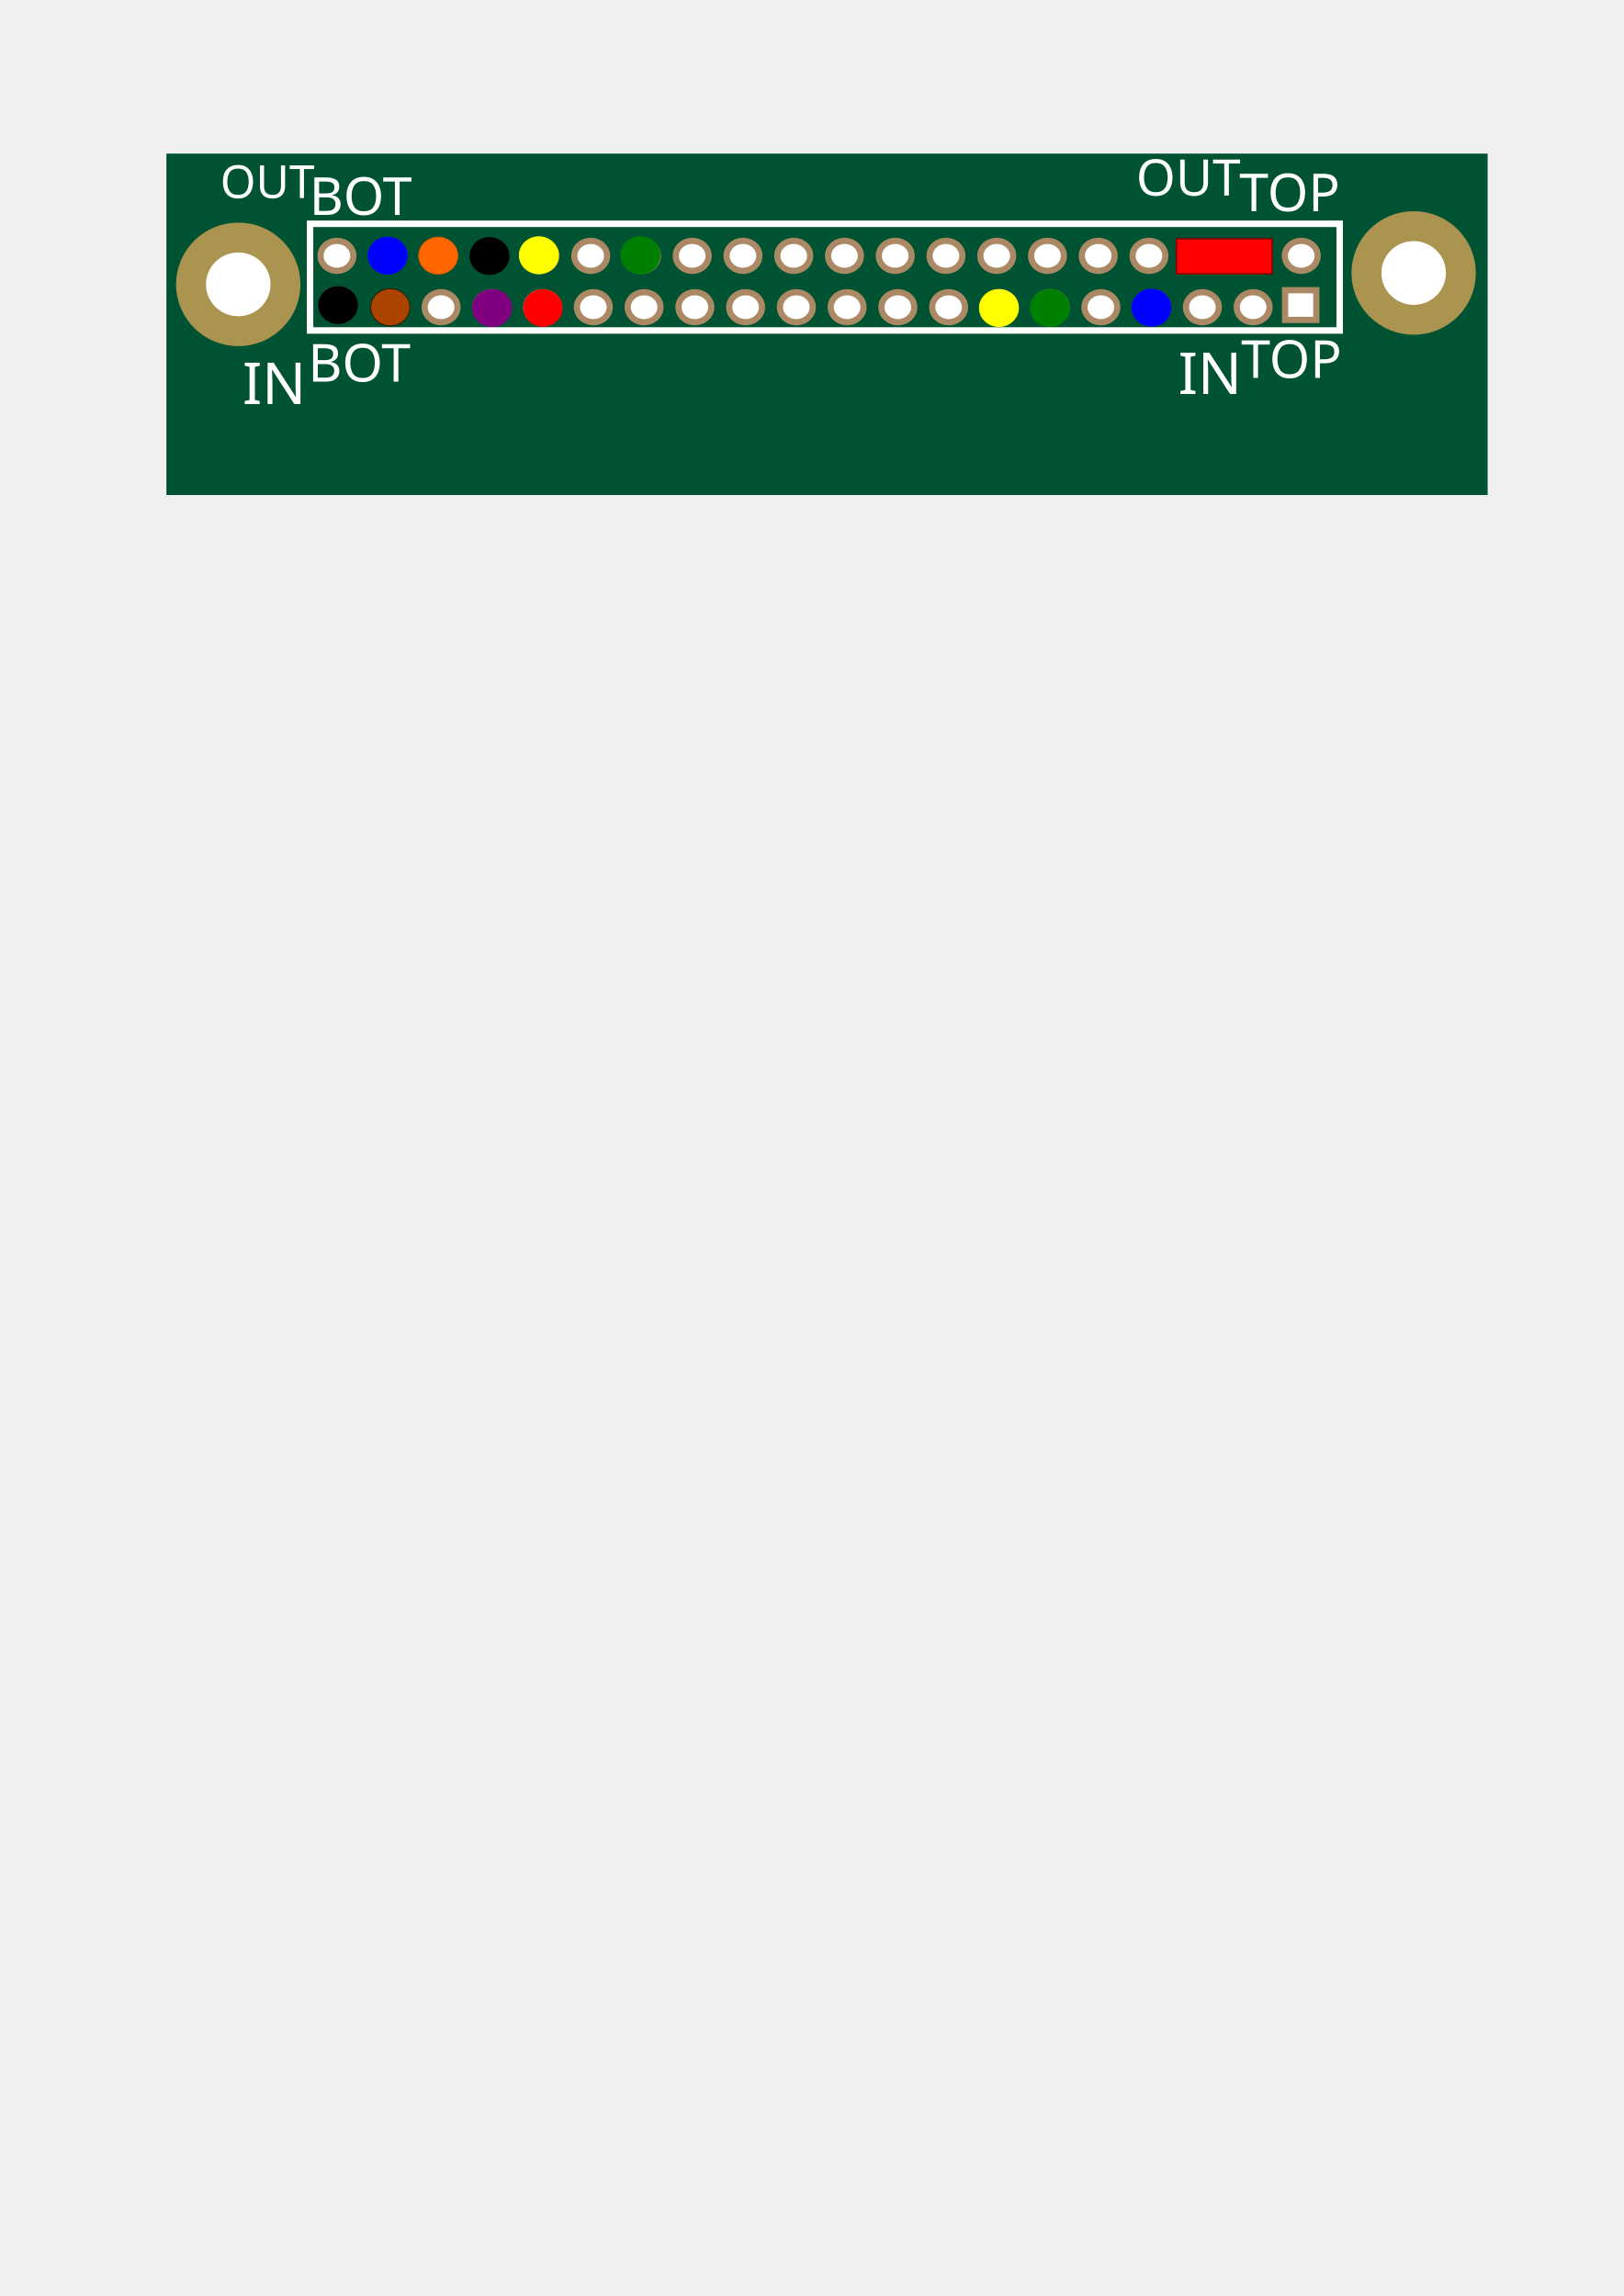
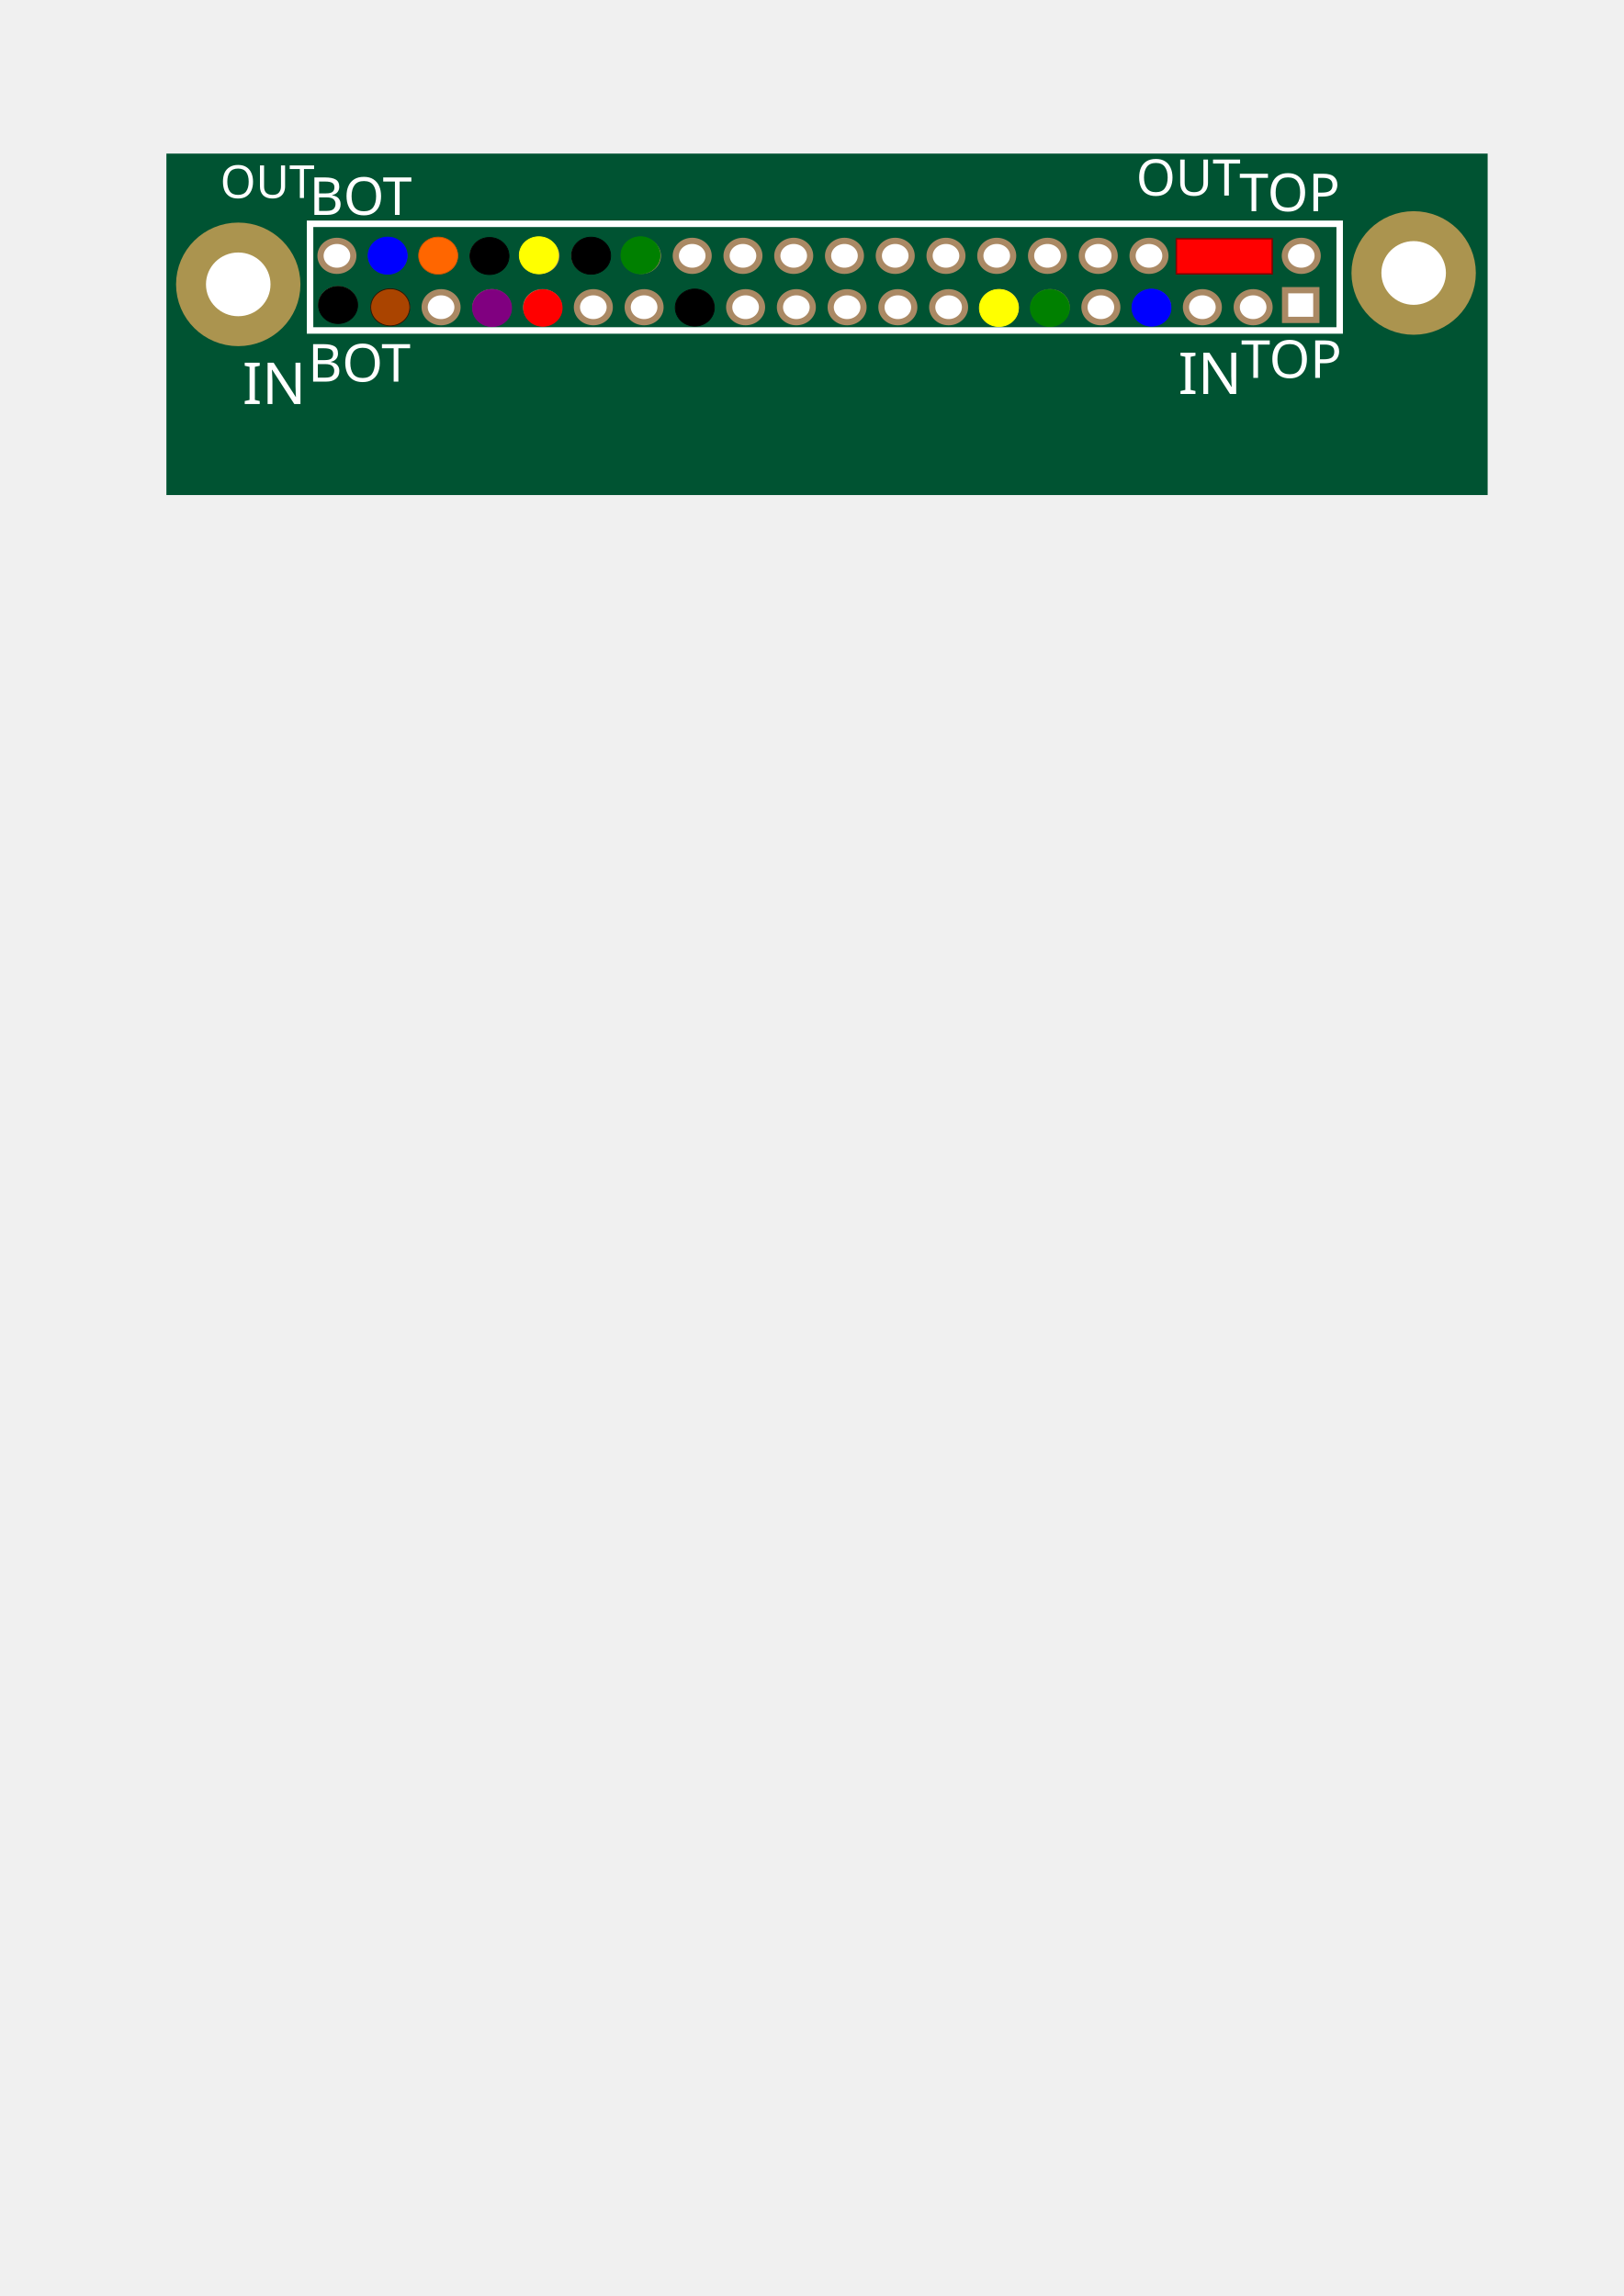
<svg xmlns="http://www.w3.org/2000/svg" xmlns:xlink="http://www.w3.org/1999/xlink" width="210mm" height="297mm" viewBox="0 0 210 297" version="1.1" id="svg8">
  <defs id="defs2">
    <linearGradient id="linearGradient3566">
      <stop style="stop-color:#f0f0ec;stop-opacity:1;" offset="0" id="stop3568" />
      <stop style="stop-color:#babab7;stop-opacity:1;" offset="1" id="stop3570" />
    </linearGradient>
    <linearGradient id="linearGradient4966">
      <stop style="stop-color:#00dea5;stop-opacity:1;" offset="0" id="stop4968" />
      <stop style="stop-color:#00f8b9;stop-opacity:1;" offset="1" id="stop4970" />
    </linearGradient>
    <linearGradient id="linearGradient4907">
      <stop id="stop4909" offset="0" style="stop-color:#8d8d8c;stop-opacity:1" />
      <stop style="stop-color:#f6f6f4;stop-opacity:1" offset="0.254" id="stop4911" />
      <stop id="stop4913" offset="1" style="stop-color:#f3f3ef;stop-opacity:1;" />
    </linearGradient>
    <linearGradient id="linearGradient4899">
      <stop id="stop4901" offset="0" style="stop-color:#dcdcd9;stop-opacity:1;" />
      <stop style="stop-color:#f0f0ee;stop-opacity:1;" offset="0.656" id="stop4903" />
      <stop id="stop4905" offset="1" style="stop-color:#f3f3ef;stop-opacity:1;" />
    </linearGradient>
    <linearGradient id="linearGradient4887">
      <stop style="stop-color:#5b5b5a;stop-opacity:1;" offset="0" id="stop4889" />
      <stop id="stop4897" offset="0.319" style="stop-color:#5d5d5d;stop-opacity:1;" />
      <stop style="stop-color:#f9f9f9;stop-opacity:1;" offset="1" id="stop4891" />
    </linearGradient>
    <linearGradient id="linearGradient4841">
      <stop style="stop-color:#d3d3d3;stop-opacity:1;" offset="0" id="stop4843" />
      <stop id="stop4849" offset="0.54" style="stop-color:#ededed;stop-opacity:1;" />
      <stop style="stop-color:#4d4d4d;stop-opacity:1;" offset="1" id="stop4845" />
    </linearGradient>
    <linearGradient id="linearGradient4831">
      <stop style="stop-color:#000000;stop-opacity:1;" offset="0" id="stop4833" />
      <stop id="stop4839" offset="0.153" style="stop-color:#c5c5c5;stop-opacity:0.498;" />
      <stop style="stop-color:#7c7c7c;stop-opacity:0;" offset="1" id="stop4835" />
    </linearGradient>
    <linearGradient id="linearGradient4821">
      <stop id="stop4825" offset="0" style="stop-color:#adadad;stop-opacity:0" />
      <stop style="stop-color:#b0b0ae;stop-opacity:0.365;" offset="1" id="stop4827" />
      <stop style="stop-color:#151514;stop-opacity:0.718;" offset="1" id="stop4829" />
    </linearGradient>
    <linearGradient id="linearGradient4811">
      <stop id="stop4815" offset="0" style="stop-color:#121212;stop-opacity:0.789;" />
      <stop style="stop-color:#1e1e1e;stop-opacity:0.789;" offset="1" id="stop4817" />
      <stop style="stop-color:#151514;stop-opacity:0.718;" offset="1" id="stop4819" />
    </linearGradient>
    <linearGradient id="linearGradient4783">
      <stop id="stop4785" offset="0" style="stop-color:#565655;stop-opacity:1;" />
      <stop style="stop-color:#adadad;stop-opacity:0.106;" offset="0.192" id="stop4787" />
      <stop id="stop4789" offset="1" style="stop-color:#b0b0ae;stop-opacity:0.365;" />
      <stop id="stop4791" offset="1" style="stop-color:#151514;stop-opacity:0.718;" />
    </linearGradient>
    <linearGradient id="linearGradient4717">
      <stop style="stop-color:#2a2d2e;stop-opacity:1;" offset="0" id="stop4719" />
      <stop id="stop4725" offset="0.98" style="stop-color:#d7d6d7;stop-opacity:1;" />
      <stop style="stop-color:#000000;stop-opacity:1;" offset="0.99" id="stop4731" />
      <stop style="stop-color:#859094;stop-opacity:1;" offset="1" id="stop4721" />
    </linearGradient>
    <linearGradient id="linearGradient4234">
      <stop style="stop-color:#8f8f8d;stop-opacity:1;" offset="0" id="stop4236" />
      <stop id="stop4242" offset="0.677" style="stop-color:#737373;stop-opacity:1;" />
      <stop style="stop-color:#e1e1df;stop-opacity:1;" offset="1" id="stop4244" />
      <stop style="stop-color:#151514;stop-opacity:1;" offset="1" id="stop4238" />
    </linearGradient>
    <linearGradient id="linearGradient4218">
      <stop style="stop-color:#dcdcd9;stop-opacity:1;" offset="0" id="stop4220" />
      <stop id="stop4226" offset="0.78" style="stop-color:#f0f0ee;stop-opacity:1;" />
      <stop style="stop-color:#f3f3ef;stop-opacity:1;" offset="1" id="stop4222" />
    </linearGradient>
    <linearGradient id="linearGradient4154">
      <stop style="stop-color:#899194;stop-opacity:1;" offset="0" id="stop4156" />
      <stop id="stop4162" offset="1" style="stop-color:#5e6667;stop-opacity:1;" />
      <stop style="stop-color:#515759;stop-opacity:1;" offset="1" id="stop4158" />
    </linearGradient>
    <linearGradient id="linearGradient4124">
      <stop style="stop-color:#303638;stop-opacity:1;" offset="0" id="stop4126" />
      <stop id="stop4132" offset="1" style="stop-color:#424a4f;stop-opacity:1;" />
    </linearGradient>
    <linearGradient id="linearGradient4109">
      <stop style="stop-color:#393d3f;stop-opacity:1;" offset="0" id="stop4111" />
      <stop id="stop4117" offset="0.389" style="stop-color:#101112;stop-opacity:1;" />
      <stop style="stop-color:#525252;stop-opacity:1;" offset="1" id="stop4113" />
    </linearGradient>
    <linearGradient id="linearGradient4089">
      <stop style="stop-color:#f3f3f1;stop-opacity:1;" offset="0" id="stop4091" />
      <stop id="stop4099" offset="0.94" style="stop-color:#7f7f7e;stop-opacity:1;" />
      <stop style="stop-color:#e6e6e3;stop-opacity:1;" offset="1" id="stop4093" />
    </linearGradient>
    <linearGradient id="linearGradient4053">
      <stop style="stop-color:#00fdbd;stop-opacity:1;" offset="0" id="stop4055" />
      <stop id="stop4061" offset="0.444" style="stop-color:#00e8ad;stop-opacity:1;" />
      <stop style="stop-color:#00d39d;stop-opacity:1;" offset="1" id="stop4057" />
    </linearGradient>
    <linearGradient id="linearGradient4025">
      <stop id="stop4051" offset="0" style="stop-color:#000000;stop-opacity:1;" />
      <stop style="stop-color:#dcdcdc;stop-opacity:1;" offset="0.389" id="stop4087" />
      <stop id="stop4033" offset="1" style="stop-color:#eeeee9;stop-opacity:1;" />
    </linearGradient>
    <radialGradient xlink:href="#linearGradient4841" id="radialGradient4847" cx="245.175" cy="143.667" fx="245.175" fy="143.667" r="104.513" gradientTransform="matrix(1.764595,-0.297109,7.9491748e-2,0.4721195,-198.8796,148.6825)" gradientUnits="userSpaceOnUse" />
    <radialGradient xlink:href="#linearGradient4841" id="radialGradient4861" gradientUnits="userSpaceOnUse" gradientTransform="matrix(1.764595,-0.297109,7.9491748e-2,0.4721195,-198.8796,148.6825)" cx="245.175" cy="143.667" fx="245.175" fy="143.667" r="104.513" />
    <radialGradient xlink:href="#linearGradient4154" id="radialGradient4864" gradientUnits="userSpaceOnUse" gradientTransform="matrix(1.75473,-5.1588377e-3,5.5715772e-4,0.189512,-45.8458,433.3543)" cx="63.996" cy="530.883" fx="63.996" fy="530.883" r="32.959" />
    <radialGradient xlink:href="#linearGradient4841" id="radialGradient4937" gradientUnits="userSpaceOnUse" gradientTransform="matrix(1.764595,-0.297109,7.9491748e-2,0.4721195,-198.8796,148.6825)" cx="245.175" cy="143.667" fx="245.175" fy="143.667" r="104.513" />
    <radialGradient r="16.628" fy="253.694" fx="246.848" cy="253.694" cx="246.848" gradientTransform="matrix(0.2645833,0,0,0.2719946,6.347292,87.32994)" gradientUnits="userSpaceOnUse" id="radialGradient27630-2" xlink:href="#linearGradient4124" />
    <radialGradient r="16.628" fy="253.694" fx="246.848" cy="253.694" cx="246.848" gradientTransform="matrix(0.2645833,0,0,0.2719946,6.347292,87.32994)" gradientUnits="userSpaceOnUse" id="radialGradient27740" xlink:href="#linearGradient4124" />
  </defs>
  <g id="layer1">
    <rect style="display:inline;opacity:1;fill:#005332;fill-opacity:1;stroke:#005332;stroke-width:0.581;stroke-miterlimit:4;stroke-dasharray:none;stroke-opacity:1" id="rect11950-4" width="170.302" height="43.588" x="-192.114" y="-63.747" ry="4.247" rx="0" transform="scale(-1)" />
    <ellipse style="display:inline;opacity:1;fill:#ffffff;fill-opacity:1;stroke:#ab944f;stroke-width:3.87;stroke-miterlimit:4;stroke-dasharray:none;stroke-opacity:1" id="path79-2-4-8-1" cx="30.792" cy="36.802" rx="6.108" ry="6.058" transform="rotate(-0.03338003)" />
    <ellipse style="display:inline;opacity:1;fill:#ffffff;fill-opacity:1;stroke:#ab944f;stroke-width:3.87;stroke-miterlimit:4;stroke-dasharray:none;stroke-opacity:1" id="path79-2-4-8-7-5" cx="182.813" cy="35.417" rx="6.108" ry="6.058" transform="rotate(-0.03338003)" />
    <rect style="display:inline;opacity:1;fill:none;fill-opacity:1;stroke:#ffffff;stroke-width:0.837;stroke-miterlimit:4;stroke-dasharray:none;stroke-opacity:1" id="rect12030-3" width="133.165" height="13.799" x="-173.266" y="-42.748" ry="0" transform="scale(-1)" />
    <rect style="display:inline;opacity:1;fill:#ffffff;fill-opacity:1;stroke:#aa8964;stroke-width:0.811;stroke-miterlimit:4;stroke-dasharray:none;stroke-opacity:1" id="rect12032-9" width="4.039" height="3.844" x="-170.246" y="-41.382" transform="scale(-1)" />
    <ellipse style="display:inline;opacity:1;fill:#ffffff;fill-opacity:1;stroke:#aa8964;stroke-width:0.804;stroke-miterlimit:4;stroke-dasharray:none;stroke-opacity:1" id="path12034-5" cx="-43.576" cy="-33.094" rx="2.123" ry="1.938" transform="scale(-1)" />
    <use style="display:inline;opacity:1" x="0" y="0" xlink:href="#path12034-5" id="use12287-4" transform="rotate(-180,47.02931,36.4166)" width="100%" height="100%" />
    <use style="display:inline;opacity:1" x="0" y="0" xlink:href="#path12034-5" transform="rotate(-180,46.85854,33.09403)" id="use12289-6" width="100%" height="100%" />
    <use style="display:inline;opacity:1" x="0" y="0" xlink:href="#path12034-5" transform="rotate(-180,50.14063,33.09404)" id="use12291-6" width="100%" height="100%" />
    <use style="display:inline;opacity:1" x="0" y="0" xlink:href="#path12034-5" transform="rotate(-180,53.42272,33.09403)" id="use12293-8" width="100%" height="100%" />
    <use style="display:inline;opacity:1;fill:#ffff00;stroke:#ffff00" x="0" y="0" xlink:href="#path12034-5" transform="rotate(-180,56.70481,33.09404)" id="use12295-8" width="100%" height="100%" />
-     <use style="display:inline;opacity:1" x="0" y="0" xlink:href="#path12034-5" transform="rotate(-180,59.98689,33.09404)" id="use12297-1" width="100%" height="100%" />
+     <use style="display:inline;opacity:1;fill:#000000" x="0" y="0" xlink:href="#path12034-5" transform="rotate(-180,59.98689,33.09404)" id="use12297-1" width="100%" height="100%" />
    <use style="display:inline;opacity:1" x="0" y="0" xlink:href="#path12034-5" transform="rotate(-180,63.26899,33.09403)" id="use12299-6" width="100%" height="100%" />
    <use style="display:inline;opacity:1" x="0" y="0" xlink:href="#path12034-5" transform="rotate(-180,66.55107,33.09404)" id="use12301-4" width="100%" height="100%" />
    <use style="display:inline;opacity:1" x="0" y="0" xlink:href="#path12034-5" transform="rotate(-180,69.83315,33.09404)" id="use12303-2" width="100%" height="100%" />
    <use style="display:inline;opacity:1" x="0" y="0" xlink:href="#path12034-5" transform="rotate(-180,73.11525,33.09403)" id="use12305-9" width="100%" height="100%" />
    <use style="display:inline;opacity:1" x="0" y="0" xlink:href="#path12034-5" transform="rotate(-180,76.39733,33.09404)" id="use12307-6" width="100%" height="100%" />
    <use style="display:inline;opacity:1" x="0" y="0" xlink:href="#path12034-5" transform="rotate(-180,79.67943,33.09403)" id="use12309-4" width="100%" height="100%" />
    <use style="display:inline;opacity:1" x="0" y="0" xlink:href="#path12034-5" transform="rotate(-180,82.96151,33.09403)" id="use12311-9" width="100%" height="100%" />
    <use style="display:inline;opacity:1" x="0" y="0" xlink:href="#path12034-5" transform="rotate(-180,86.24359,33.09404)" id="use12313-4" width="100%" height="100%" />
    <use style="display:inline;opacity:1" x="0" y="0" xlink:href="#path12034-5" transform="rotate(-180,89.52569,33.09403)" id="use12315-5" width="100%" height="100%" />
    <use style="display:inline;opacity:1" x="0" y="0" xlink:href="#path12034-5" transform="rotate(-180,92.80777,33.09404)" id="use12317-2" width="100%" height="100%" />
    <use style="display:inline;opacity:1" x="0" y="0" xlink:href="#path12034-5" transform="rotate(-180,96.08986,33.09404)" id="use12319-5" width="100%" height="100%" />
    <use style="display:inline;opacity:1" x="0" y="0" xlink:href="#path12034-5" transform="rotate(-180,105.9362,33.09404)" id="use12325-9" width="100%" height="100%" />
    <use style="display:inline;opacity:1;fill:#ff0000;stroke:#ff0000" x="0" y="0" xlink:href="#use12287-4" id="use12363-0" width="100%" height="100%" transform="rotate(-180,50.48218,39.73915)" />
    <use style="display:inline;opacity:1" x="0" y="0" xlink:href="#use12287-4" transform="rotate(-180,53.76426,39.73915)" id="use12365-1" width="100%" height="100%" />
    <use style="display:inline;opacity:1" x="0" y="0" xlink:href="#use12287-4" transform="rotate(-180,57.04635,39.73915)" id="use12367-4" width="100%" height="100%" />
    <use style="display:inline;opacity:1" x="0" y="0" xlink:href="#use12287-4" transform="rotate(-180,60.32844,39.73915)" id="use12369-6" width="100%" height="100%" />
    <use style="display:inline;opacity:1" x="0" y="0" xlink:href="#use12287-4" transform="rotate(-180,63.61053,39.73915)" id="use12371-6" width="100%" height="100%" />
    <use style="display:inline;opacity:1" x="0" y="0" xlink:href="#use12287-4" transform="rotate(-180,66.89261,39.73915)" id="use12373-9" width="100%" height="100%" />
    <use style="display:inline;opacity:1" x="0" y="0" xlink:href="#use12287-4" transform="rotate(-180,70.1747,39.73915)" id="use12375-8" width="100%" height="100%" />
    <use style="display:inline;opacity:1" x="0" y="0" xlink:href="#use12287-4" transform="rotate(-180,73.4568,39.73915)" id="use12377-1" width="100%" height="100%" />
    <use style="display:inline;opacity:1" x="0" y="0" xlink:href="#use12287-4" transform="rotate(-180,76.73888,39.73915)" id="use12379-3" width="100%" height="100%" />
    <use style="display:inline;opacity:1" x="0" y="0" xlink:href="#use12287-4" transform="rotate(-180,80.02097,39.73915)" id="use12381-8" width="100%" height="100%" />
    <use style="display:inline;opacity:1" x="0" y="0" xlink:href="#use12287-4" transform="rotate(-180,83.30306,39.73915)" id="use12383-6" width="100%" height="100%" />
    <use style="display:inline;opacity:1" x="0" y="0" xlink:href="#use12287-4" transform="rotate(-180,86.58514,39.73915)" id="use12385-4" width="100%" height="100%" />
    <use style="display:inline;opacity:1" x="0" y="0" xlink:href="#use12287-4" transform="rotate(-180,89.86723,39.73915)" id="use12387-0" width="100%" height="100%" />
    <use style="display:inline;opacity:1" x="0" y="0" xlink:href="#use12287-4" transform="rotate(-180,93.14932,39.73915)" id="use12389-0" width="100%" height="100%" />
    <use style="display:inline;opacity:1" x="0" y="0" xlink:href="#use12287-4" transform="rotate(-180,96.43141,39.73915)" id="use12391-4" width="100%" height="100%" />
    <use style="display:inline;opacity:1" x="0" y="0" xlink:href="#use12287-4" transform="rotate(-180,99.7135,39.73915)" id="use12393-0" width="100%" height="100%" />
    <use style="display:inline;opacity:1" x="0" y="0" xlink:href="#use12287-4" transform="rotate(-180,102.9956,39.73915)" id="use12395-8" width="100%" height="100%" />
    <use style="display:inline;opacity:1" x="0" y="0" xlink:href="#use12287-4" transform="rotate(-180,106.2777,39.73915)" id="use12397-7" width="100%" height="100%" />
    <use style="display:inline;opacity:1" x="0" y="0" xlink:href="#use12287-4" transform="rotate(-180,47.09728,39.54696)" id="use12399-9" width="100%" height="100%" />
    <path style="opacity:1;fill:#0000ff;fill-opacity:1;stroke:#0000ff;stroke-width:0.107;stroke-miterlimit:4;stroke-dasharray:none;stroke-opacity:1" id="path35703-0-9" d="m -146.398,-39.811 a 2.528,2.399 0 0 1 -2.513,2.413 2.528,2.399 0 0 1 -2.542,-2.386 2.528,2.399 0 0 1 2.513,-2.413 2.528,2.399 0 0 1 2.542,2.386" transform="scale(-1)" />
    <path style="opacity:1;fill:#008000;fill-opacity:1;stroke:#008000;stroke-width:0.107;stroke-miterlimit:4;stroke-dasharray:none;stroke-opacity:1" id="path35703-0-9-5" d="m -133.258,-39.854 a 2.528,2.399 0 0 1 -2.513,2.413 2.528,2.399 0 0 1 -2.542,-2.386 2.528,2.399 0 0 1 2.513,-2.413 2.528,2.399 0 0 1 2.542,2.386" transform="scale(-1)" />
    <path style="opacity:1;fill:#ffff00;fill-opacity:1;stroke:#ffff00;stroke-width:0.107;stroke-miterlimit:4;stroke-dasharray:none;stroke-opacity:1" id="path35703-0-9-5-0" d="m -126.666,-39.854 a 2.528,2.399 0 0 1 -2.513,2.413 2.528,2.399 0 0 1 -2.542,-2.386 2.528,2.399 0 0 1 2.513,-2.413 2.528,2.399 0 0 1 2.542,2.386" transform="scale(-1)" />
    <path style="opacity:1;fill:#000000;fill-opacity:1;stroke:#000000;stroke-width:0.107;stroke-miterlimit:4;stroke-dasharray:none;stroke-opacity:1" id="path35703-0-0" d="m -41.197,-39.467 a 2.528,2.399 0 0 1 -2.513,2.413 2.528,2.399 0 0 1 -2.542,-2.386 2.528,2.399 0 0 1 2.513,-2.413 2.528,2.399 0 0 1 2.542,2.386" transform="scale(-1)" />
    <path style="opacity:1;fill:#aa4400;fill-opacity:1;stroke:#2b1100;stroke-width:0.107;stroke-miterlimit:4;stroke-dasharray:none;stroke-opacity:1" id="path35703-0-0-4" d="m -47.948,-39.763 a 2.528,2.399 0 0 1 -2.513,2.413 2.528,2.399 0 0 1 -2.542,-2.386 2.528,2.399 0 0 1 2.513,-2.413 2.528,2.399 0 0 1 2.542,2.386" transform="scale(-1)" />
    <path style="opacity:1;fill:#ff6600;fill-opacity:1;stroke:#d45500;stroke-width:0.107;stroke-miterlimit:4;stroke-dasharray:none;stroke-opacity:1" id="path35703-0-0-4-0" d="m -54.146,-33.084 a 2.528,2.399 0 0 1 -2.513,2.413 2.528,2.399 0 0 1 -2.542,-2.386 2.528,2.399 0 0 1 2.513,-2.413 2.528,2.399 0 0 1 2.542,2.386" transform="scale(-1)" />
    <path style="opacity:1;fill:#0000ff;fill-opacity:1;stroke:#0000ff;stroke-width:0.107;stroke-miterlimit:4;stroke-dasharray:none;stroke-opacity:1" id="path35703-0-0-4-0-8" d="m -47.611,-33.084 a 2.528,2.399 0 0 1 -2.513,2.413 2.528,2.399 0 0 1 -2.542,-2.386 2.528,2.399 0 0 1 2.513,-2.413 2.528,2.399 0 0 1 2.542,2.386" transform="scale(-1)" />
    <path style="opacity:1;fill:#000000;fill-opacity:1;stroke:#000000;stroke-width:0.107;stroke-miterlimit:4;stroke-dasharray:none;stroke-opacity:1" id="path35703-0-0-45" d="m -60.776,-33.132 a 2.528,2.399 0 0 1 -2.513,2.413 2.528,2.399 0 0 1 -2.542,-2.386 2.528,2.399 0 0 1 2.513,-2.413 2.528,2.399 0 0 1 2.542,2.386" transform="scale(-1)" />
    <path style="opacity:1;fill:#800080;fill-opacity:1;stroke:#800080;stroke-width:0.107;stroke-miterlimit:4;stroke-dasharray:none;stroke-opacity:1" id="path35703-0-0-2" d="m -61.113,-39.859 a 2.528,2.399 0 0 1 -2.513,2.413 2.528,2.399 0 0 1 -2.542,-2.386 2.528,2.399 0 0 1 2.513,-2.413 2.528,2.399 0 0 1 2.542,2.386" transform="scale(-1)" />
    <path style="opacity:1;fill:#ff0000;fill-opacity:1;stroke:#ff0000;stroke-width:0.106;stroke-miterlimit:4;stroke-dasharray:none;stroke-opacity:1" id="path35703-2-7-3" d="m -67.721,-39.854 a 2.493,2.366 0 0 1 -2.478,2.38 2.493,2.366 0 0 1 -2.507,-2.353 2.493,2.366 0 0 1 2.478,-2.38 2.493,2.366 0 0 1 2.507,2.353" transform="scale(-1)" />
    <rect style="fill:#ff0000;stroke:#800000;stroke-width:0.187" id="rect4784" width="12.394" height="4.536" x="152.145" y="30.889" />
    <text xml:space="preserve" style="font-style:normal;font-weight:normal;font-size:7.481px;line-height:1.25;font-family:sans-serif;letter-spacing:0px;word-spacing:0px;fill:#ffffff;fill-opacity:1;stroke:none;stroke-width:0.187" x="31.355" y="52.269" id="text4788">
      <tspan id="tspan4786" x="31.355" y="52.269" style="fill:#ffffff;stroke-width:0.187">IN</tspan>
    </text>
    <text xml:space="preserve" style="font-style:normal;font-weight:normal;font-size:6.777px;line-height:1.25;font-family:sans-serif;letter-spacing:0px;word-spacing:0px;fill:#ffffff;fill-opacity:1;stroke:none;stroke-width:0.169" x="160.52" y="48.881" id="text4810">
      <tspan id="tspan4808" x="160.52" y="48.881" style="fill:#ffffff;stroke-width:0.169">TOP</tspan>
    </text>
    <text xml:space="preserve" style="font-style:normal;font-weight:normal;font-size:6.777px;line-height:1.25;font-family:sans-serif;letter-spacing:0px;word-spacing:0px;fill:#ffffff;fill-opacity:1;stroke:none;stroke-width:0.169" x="39.841" y="49.361" id="text4810-0">
      <tspan id="tspan4808-2" x="39.841" y="49.361" style="fill:#ffffff;stroke-width:0.169">BOT</tspan>
    </text>
    <text xml:space="preserve" style="font-style:normal;font-weight:normal;font-size:6.777px;line-height:1.25;font-family:sans-serif;letter-spacing:0px;word-spacing:0px;fill:#ffffff;fill-opacity:1;stroke:none;stroke-width:0.169" x="40.004" y="27.797" id="text4810-0-9">
      <tspan id="tspan4808-2-5" x="40.004" y="27.797" style="fill:#ffffff;stroke-width:0.169">BOT</tspan>
    </text>
    <text xml:space="preserve" style="font-style:normal;font-weight:normal;font-size:6.777px;line-height:1.25;font-family:sans-serif;letter-spacing:0px;word-spacing:0px;fill:#ffffff;fill-opacity:1;stroke:none;stroke-width:0.169" x="160.288" y="27.32" id="text4810-4">
      <tspan id="tspan4808-3" x="160.288" y="27.32" style="fill:#ffffff;stroke-width:0.169">TOP</tspan>
    </text>
    <text xml:space="preserve" style="font-style:normal;font-weight:normal;font-size:7.481px;line-height:1.25;font-family:sans-serif;letter-spacing:0px;word-spacing:0px;fill:#ffffff;fill-opacity:1;stroke:none;stroke-width:0.187" x="152.378" y="50.966" id="text4788-3">
      <tspan id="tspan4786-7" x="152.378" y="50.966" style="fill:#ffffff;stroke-width:0.187">IN</tspan>
    </text>
    <text xml:space="preserve" style="font-style:normal;font-weight:normal;font-size:5.906px;line-height:1.25;font-family:sans-serif;letter-spacing:0px;word-spacing:0px;fill:#ffffff;fill-opacity:1;stroke:none;stroke-width:0.148" x="28.478" y="25.619" id="text4788-0">
      <tspan id="tspan4786-3" x="28.478" y="25.619" style="fill:#ffffff;stroke-width:0.148">OUT</tspan>
    </text>
    <text xml:space="preserve" style="font-style:normal;font-weight:normal;font-size:6.536px;line-height:1.25;font-family:sans-serif;letter-spacing:0px;word-spacing:0px;fill:#ffffff;fill-opacity:1;stroke:none;stroke-width:0.163" x="146.941" y="25.296" id="text4788-04">
      <tspan id="tspan4786-4" x="146.941" y="25.296" style="fill:#ffffff;stroke-width:0.163">OUT</tspan>
    </text>
    <path style="opacity:1;fill:#ffff00;fill-opacity:1;stroke:#ffff00;stroke-width:0.107;stroke-miterlimit:4;stroke-dasharray:none;stroke-opacity:1" id="path35703-0-9-5-0-9" d="m -67.163,-33.034 a 2.528,2.399 0 0 1 -2.513,2.413 2.528,2.399 0 0 1 -2.542,-2.386 2.528,2.399 0 0 1 2.513,-2.413 2.528,2.399 0 0 1 2.542,2.386" transform="scale(-1)" />
    <path style="opacity:1;fill:#008000;fill-opacity:1;stroke:#008000;stroke-width:0.107;stroke-miterlimit:4;stroke-dasharray:none;stroke-opacity:1" id="path35703-0-9-5-2" d="m -80.307,-33.034 a 2.528,2.399 0 0 1 -2.513,2.413 2.528,2.399 0 0 1 -2.542,-2.386 2.528,2.399 0 0 1 2.513,-2.413 2.528,2.399 0 0 1 2.542,2.386" transform="scale(-1)" />
+     <path style="opacity:1;fill:#000000;fill-opacity:1;stroke:#000000;stroke-width:0.107;stroke-miterlimit:4;stroke-dasharray:none;stroke-opacity:1" id="path35703-0-0-45-5" d="m -73.918,-33.092 a 2.528,2.399 0 0 1 -2.513,2.413 2.528,2.399 0 0 1 -2.542,-2.386 2.528,2.399 0 0 1 2.513,-2.413 2.528,2.399 0 0 1 2.542,2.386" transform="scale(-1)" />
+     <path style="opacity:1;fill:#000000;fill-opacity:1;stroke:#000000;stroke-width:0.107;stroke-miterlimit:4;stroke-dasharray:none;stroke-opacity:1" id="path35703-0-0-45-5-5" d="m -87.336,-39.801 a 2.528,2.399 0 0 1 -2.513,2.413 2.528,2.399 0 0 1 -2.542,-2.386 2.528,2.399 0 0 1 2.513,-2.413 2.528,2.399 0 0 1 2.542,2.386" transform="scale(-1)" />
  </g>
</svg>
